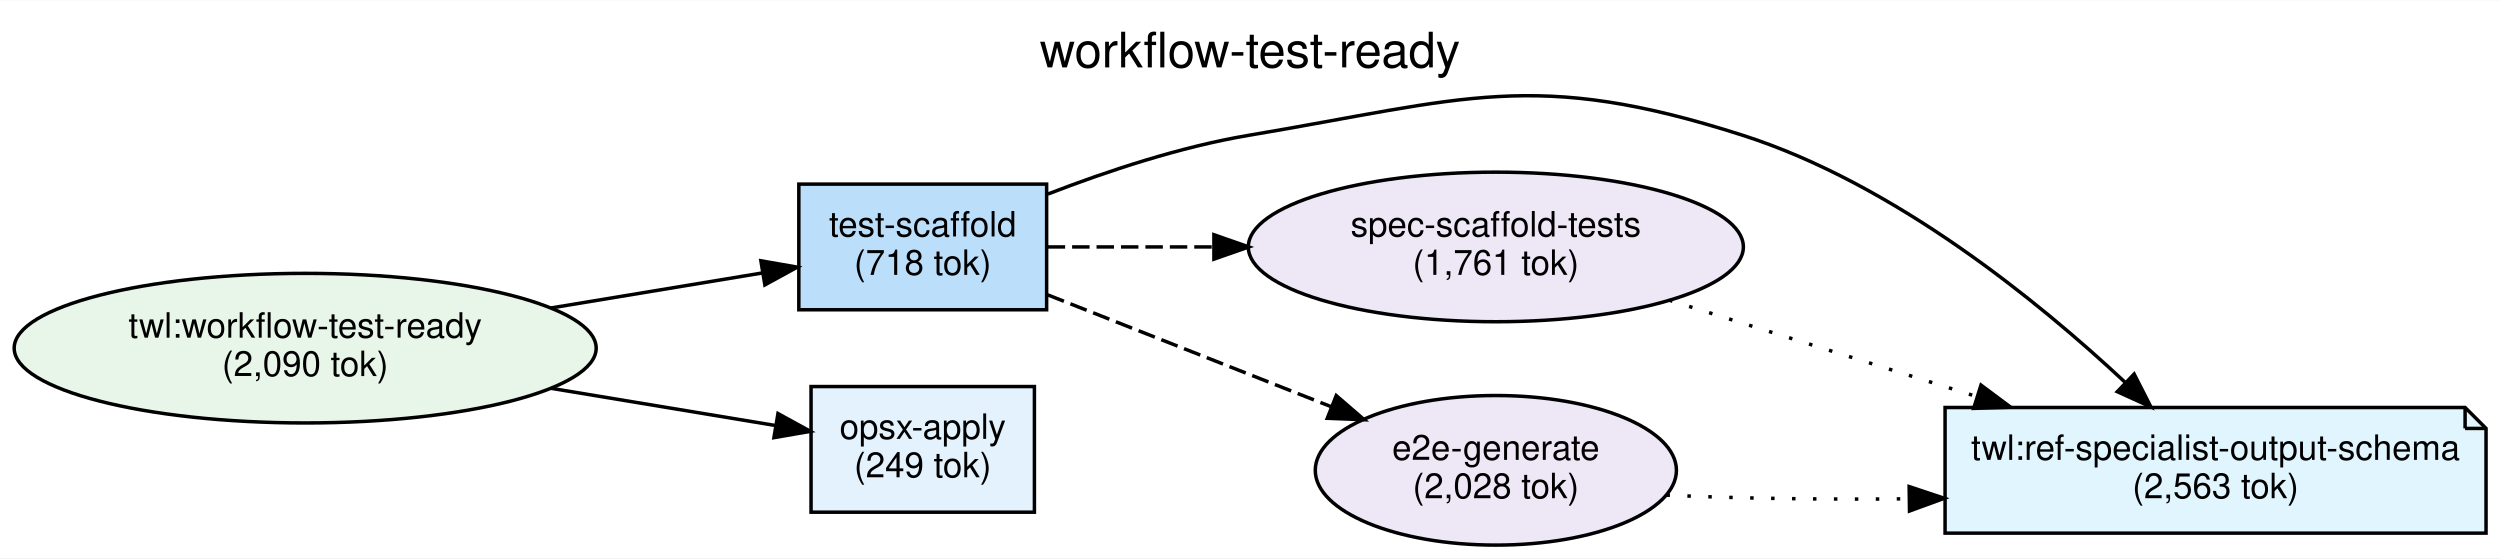
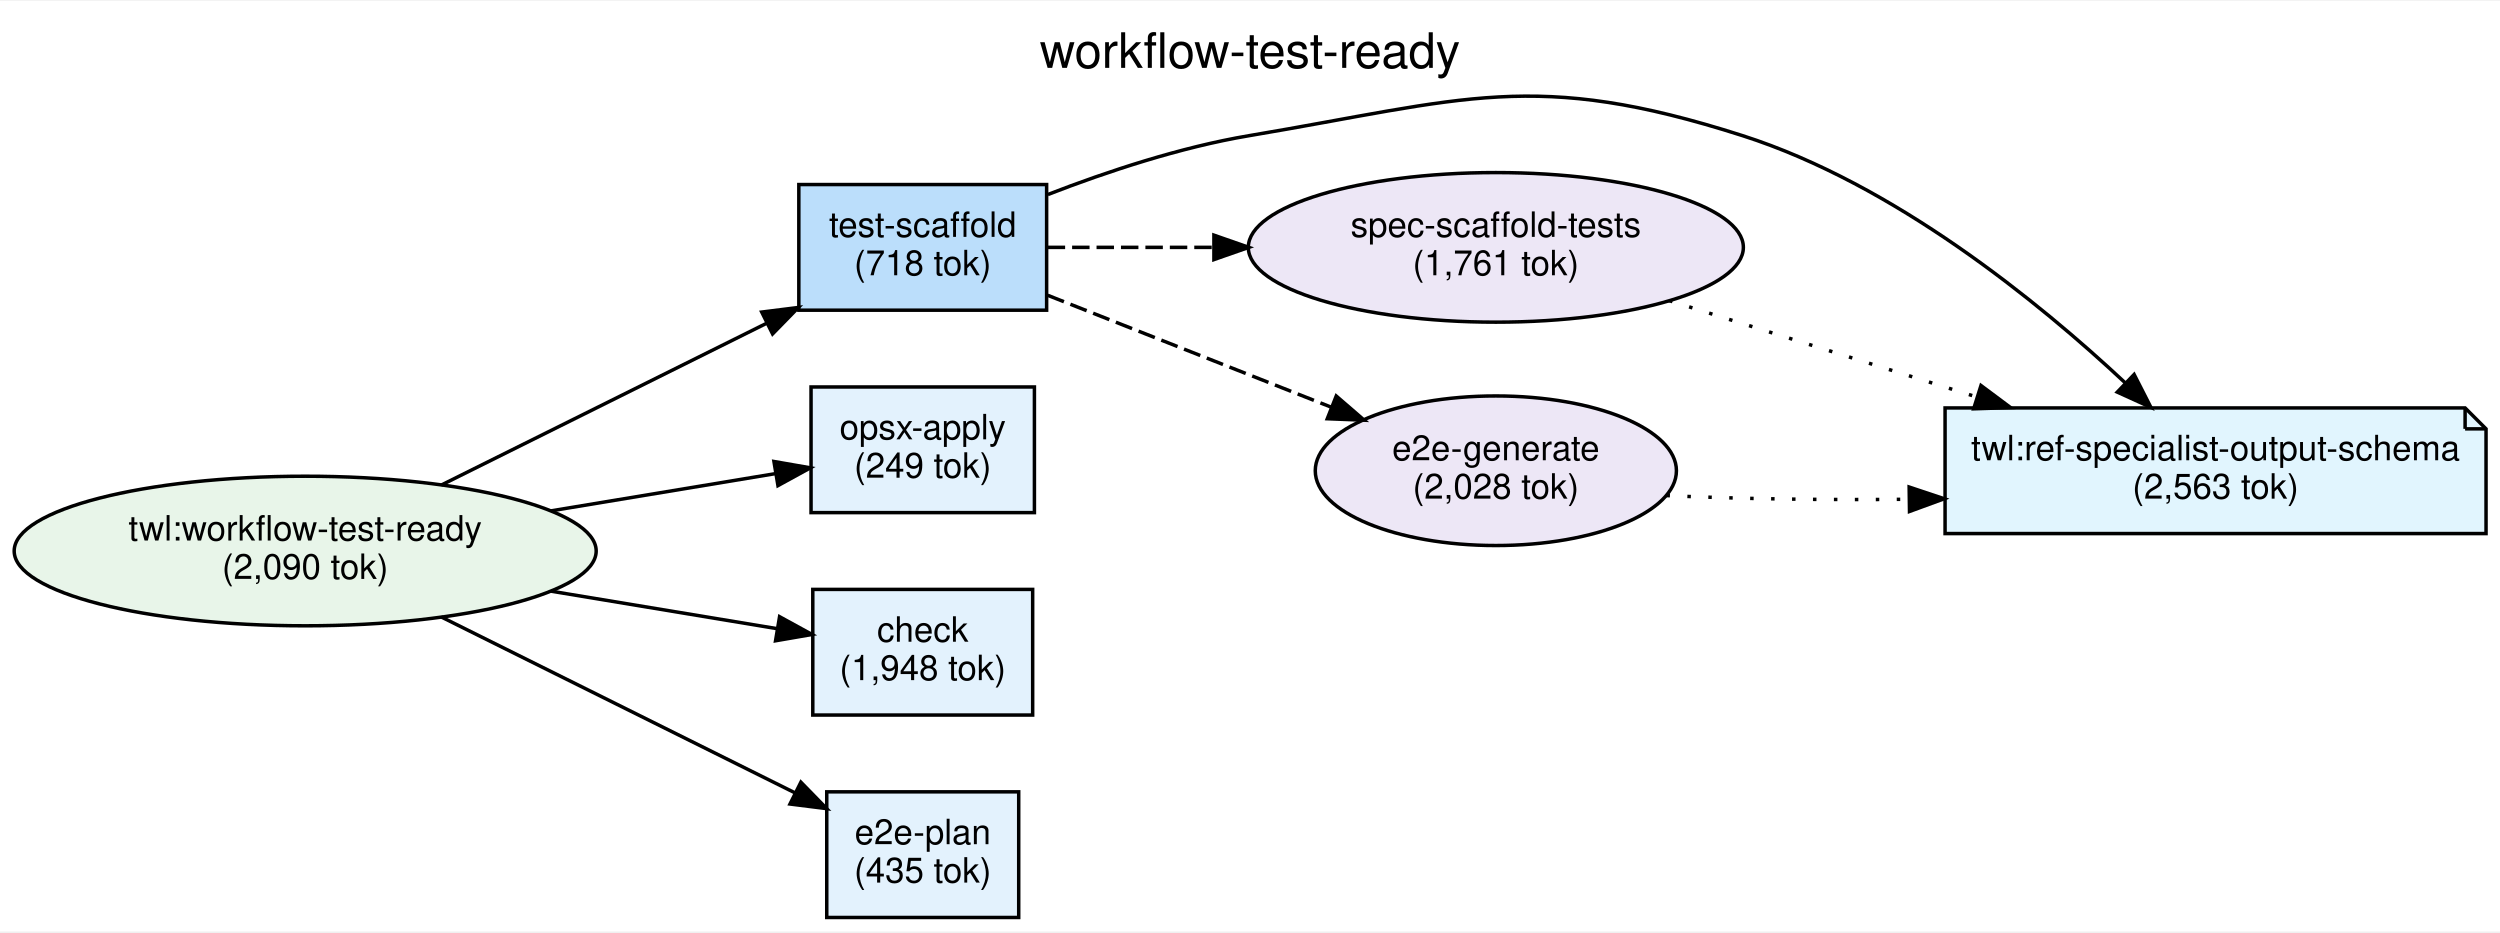
- <svg xmlns="http://www.w3.org/2000/svg" width="716pt" height="160pt" viewBox="0.00 0.00 716.30 159.86">
-   <g id="graph0" class="graph" transform="scale(1 1) rotate(0) translate(4 155.86)">
-     <polygon fill="white" stroke="transparent" points="-4,4 -4,-155.86 712.3,-155.86 712.3,4 -4,4" />
-     <text text-anchor="middle" x="354.15" y="-136.66" font-family="Helvetica,sans-Serif" font-size="14.00">workflow-test-ready</text>
+ <svg xmlns="http://www.w3.org/2000/svg" width="716pt" height="267pt" viewBox="0.00 0.00 716.30 266.64">
+   <g id="graph0" class="graph" transform="scale(1 1) rotate(0) translate(4 262.64)">
+     <polygon fill="white" stroke="transparent" points="-4,4 -4,-262.64 712.3,-262.64 712.3,4 -4,4" />
+     <text text-anchor="middle" x="354.15" y="-243.44" font-family="Helvetica,sans-Serif" font-size="14.00">workflow-test-ready</text>
    <g id="node1" class="node">
-       <ellipse fill="#e8f5e9" stroke="black" cx="83.44" cy="-56.21" rx="83.38" ry="21.43" />
-       <text text-anchor="middle" x="83.44" y="-59.21" font-family="Helvetica,sans-Serif" font-size="10.00">twl:workflow-test-ready</text>
-       <text text-anchor="middle" x="83.44" y="-48.21" font-family="Helvetica,sans-Serif" font-size="10.00">(2,090 tok)</text>
+       <ellipse fill="#e8f5e9" stroke="black" cx="83.44" cy="-105" rx="83.38" ry="21.43" />
+       <text text-anchor="middle" x="83.44" y="-108" font-family="Helvetica,sans-Serif" font-size="10.00">twl:workflow-test-ready</text>
+       <text text-anchor="middle" x="83.44" y="-97" font-family="Helvetica,sans-Serif" font-size="10.00">(2,090 tok)</text>
    </g>
    <g id="node3" class="node">
-       <polygon fill="#e3f2fd" stroke="black" points="292.38,-45.21 228.38,-45.21 228.38,-9.21 292.38,-9.21 292.38,-45.21" />
-       <text text-anchor="middle" x="260.38" y="-30.21" font-family="Helvetica,sans-Serif" font-size="10.00">opsx-apply</text>
-       <text text-anchor="middle" x="260.38" y="-19.21" font-family="Helvetica,sans-Serif" font-size="10.00">(249 tok)</text>
+       <polygon fill="#e3f2fd" stroke="black" points="292.38,-152 228.38,-152 228.38,-116 292.38,-116 292.38,-152" />
+       <text text-anchor="middle" x="260.38" y="-137" font-family="Helvetica,sans-Serif" font-size="10.00">opsx-apply</text>
+       <text text-anchor="middle" x="260.38" y="-126" font-family="Helvetica,sans-Serif" font-size="10.00">(249 tok)</text>
    </g>
    <g id="edge2" class="edge">
-       <path fill="none" stroke="black" d="M153.83,-44.71C175.66,-41.09 199.07,-37.21 218.27,-34.03" />
-       <polygon fill="black" stroke="black" points="218.9,-37.47 228.19,-32.38 217.75,-30.57 218.9,-37.47" />
+       <path fill="none" stroke="black" d="M153.83,-116.5C175.66,-120.12 199.07,-124 218.27,-127.19" />
+       <polygon fill="black" stroke="black" points="217.75,-130.65 228.19,-128.83 218.9,-123.74 217.75,-130.65" />
    </g>
    <g id="node4" class="node">
-       <polygon fill="#bbdefb" stroke="black" points="295.88,-103.21 224.88,-103.21 224.88,-67.21 295.88,-67.21 295.88,-103.21" />
-       <text text-anchor="middle" x="260.38" y="-88.21" font-family="Helvetica,sans-Serif" font-size="10.00">test-scaffold</text>
-       <text text-anchor="middle" x="260.38" y="-77.21" font-family="Helvetica,sans-Serif" font-size="10.00">(718 tok)</text>
+       <polygon fill="#e3f2fd" stroke="black" points="291.88,-94 228.88,-94 228.88,-58 291.88,-58 291.88,-94" />
+       <text text-anchor="middle" x="260.38" y="-79" font-family="Helvetica,sans-Serif" font-size="10.00">check</text>
+       <text text-anchor="middle" x="260.38" y="-68" font-family="Helvetica,sans-Serif" font-size="10.00">(1,948 tok)</text>
+     </g>
+     <g id="edge3" class="edge">
+       <path fill="none" stroke="black" d="M153.83,-93.5C175.82,-89.85 199.41,-85.94 218.7,-82.74" />
+       <polygon fill="black" stroke="black" points="219.36,-86.18 228.65,-81.09 218.21,-79.28 219.36,-86.18" />
+     </g>
+     <g id="node5" class="node">
+       <polygon fill="#e3f2fd" stroke="black" points="287.88,-36 232.88,-36 232.88,0 287.88,0 287.88,-36" />
+       <text text-anchor="middle" x="260.38" y="-21" font-family="Helvetica,sans-Serif" font-size="10.00">e2e-plan</text>
+       <text text-anchor="middle" x="260.38" y="-10" font-family="Helvetica,sans-Serif" font-size="10.00">(435 tok)</text>
+     </g>
+     <g id="edge4" class="edge">
+       <path fill="none" stroke="black" d="M122.4,-86.12C152.5,-71.15 194.27,-50.38 223.75,-35.72" />
+       <polygon fill="black" stroke="black" points="225.47,-38.77 232.86,-31.19 222.35,-32.51 225.47,-38.77" />
+     </g>
+     <g id="node6" class="node">
+       <polygon fill="#bbdefb" stroke="black" points="295.88,-210 224.88,-210 224.88,-174 295.88,-174 295.88,-210" />
+       <text text-anchor="middle" x="260.38" y="-195" font-family="Helvetica,sans-Serif" font-size="10.00">test-scaffold</text>
+       <text text-anchor="middle" x="260.38" y="-184" font-family="Helvetica,sans-Serif" font-size="10.00">(718 tok)</text>
    </g>
    <g id="edge1" class="edge">
-       <path fill="none" stroke="black" d="M153.83,-67.72C174.27,-71.11 196.1,-74.72 214.56,-77.78" />
-       <polygon fill="black" stroke="black" points="214.01,-81.24 224.44,-79.42 215.15,-74.33 214.01,-81.24" />
+       <path fill="none" stroke="black" d="M122.4,-123.88C149.87,-137.54 187.07,-156.04 215.76,-170.31" />
+       <polygon fill="black" stroke="black" points="214.25,-173.46 224.76,-174.78 217.36,-167.2 214.25,-173.46" />
    </g>
    <g id="node2" class="node">
-       <polygon fill="#e1f5fe" stroke="black" points="702.3,-39.21 553.3,-39.21 553.3,-3.21 708.3,-3.21 708.3,-33.21 702.3,-39.21" />
-       <polyline fill="none" stroke="black" points="702.3,-39.21 702.3,-33.21 " />
-       <polyline fill="none" stroke="black" points="708.3,-33.21 702.3,-33.21 " />
-       <text text-anchor="middle" x="630.8" y="-24.21" font-family="Helvetica,sans-Serif" font-size="10.00">twl:ref-specialist-output-schema</text>
-       <text text-anchor="middle" x="630.8" y="-13.21" font-family="Helvetica,sans-Serif" font-size="10.00">(2,563 tok)</text>
+       <polygon fill="#e1f5fe" stroke="black" points="702.3,-146 553.3,-146 553.3,-110 708.3,-110 708.3,-140 702.3,-146" />
+       <polyline fill="none" stroke="black" points="702.3,-146 702.3,-140 " />
+       <polyline fill="none" stroke="black" points="708.3,-140 702.3,-140 " />
+       <text text-anchor="middle" x="630.8" y="-131" font-family="Helvetica,sans-Serif" font-size="10.00">twl:ref-specialist-output-schema</text>
+       <text text-anchor="middle" x="630.8" y="-120" font-family="Helvetica,sans-Serif" font-size="10.00">(2,563 tok)</text>
+     </g>
+     <g id="edge7" class="edge">
+       <path fill="none" stroke="black" d="M296.23,-207.14C313.26,-213.74 334.27,-220.7 353.88,-224 415.86,-234.42 435.44,-243.17 495.3,-224 538.63,-210.12 579.89,-176.6 605.02,-153.09" />
+       <polygon fill="black" stroke="black" points="607.47,-155.59 612.28,-146.15 602.64,-150.53 607.47,-155.59" />
+     </g>
+     <g id="node7" class="node">
+       <ellipse fill="#ede7f6" stroke="black" cx="424.59" cy="-192" rx="70.92" ry="21.43" />
+       <text text-anchor="middle" x="424.59" y="-195" font-family="Helvetica,sans-Serif" font-size="10.00">spec-scaffold-tests</text>
+       <text text-anchor="middle" x="424.59" y="-184" font-family="Helvetica,sans-Serif" font-size="10.00">(1,761 tok)</text>
    </g>
    <g id="edge5" class="edge">
-       <path fill="none" stroke="black" d="M296.23,-100.36C313.26,-106.95 334.27,-113.92 353.88,-117.21 415.86,-127.63 435.44,-136.38 495.3,-117.21 538.63,-103.34 579.89,-69.81 605.02,-46.3" />
-       <polygon fill="black" stroke="black" points="607.47,-48.8 612.28,-39.36 602.64,-43.74 607.47,-48.8" />
+       <path fill="none" stroke="black" stroke-dasharray="5,2" d="M296.18,-192C310.13,-192 326.83,-192 343.48,-192" />
+       <polygon fill="black" stroke="black" points="343.81,-195.5 353.81,-192 343.81,-188.5 343.81,-195.5" />
    </g>
-     <g id="node5" class="node">
-       <ellipse fill="#ede7f6" stroke="black" cx="424.59" cy="-85.21" rx="70.92" ry="21.43" />
-       <text text-anchor="middle" x="424.59" y="-88.21" font-family="Helvetica,sans-Serif" font-size="10.00">spec-scaffold-tests</text>
-       <text text-anchor="middle" x="424.59" y="-77.21" font-family="Helvetica,sans-Serif" font-size="10.00">(1,761 tok)</text>
-     </g>
-     <g id="edge3" class="edge">
-       <path fill="none" stroke="black" stroke-dasharray="5,2" d="M296.18,-85.21C310.13,-85.21 326.83,-85.21 343.48,-85.21" />
-       <polygon fill="black" stroke="black" points="343.81,-88.71 353.81,-85.21 343.81,-81.71 343.81,-88.71" />
-     </g>
-     <g id="node6" class="node">
-       <ellipse fill="#ede7f6" stroke="black" cx="424.59" cy="-21.21" rx="51.74" ry="21.43" />
-       <text text-anchor="middle" x="424.59" y="-24.21" font-family="Helvetica,sans-Serif" font-size="10.00">e2e-generate</text>
-       <text text-anchor="middle" x="424.59" y="-13.21" font-family="Helvetica,sans-Serif" font-size="10.00">(2,028 tok)</text>
-     </g>
-     <g id="edge4" class="edge">
-       <path fill="none" stroke="black" stroke-dasharray="5,2" d="M296.18,-71.48C319.87,-62.14 351.48,-49.66 377.3,-39.48" />
-       <polygon fill="black" stroke="black" points="378.86,-42.62 386.88,-35.7 376.29,-36.11 378.86,-42.62" />
+     <g id="node8" class="node">
+       <ellipse fill="#ede7f6" stroke="black" cx="424.59" cy="-128" rx="51.74" ry="21.43" />
+       <text text-anchor="middle" x="424.59" y="-131" font-family="Helvetica,sans-Serif" font-size="10.00">e2e-generate</text>
+       <text text-anchor="middle" x="424.59" y="-120" font-family="Helvetica,sans-Serif" font-size="10.00">(2,028 tok)</text>
    </g>
    <g id="edge6" class="edge">
-       <path fill="none" stroke="black" stroke-dasharray="1,5" d="M474.24,-69.96C500.63,-61.69 533.66,-51.34 562.48,-42.31" />
-       <polygon fill="black" stroke="black" points="563.59,-45.63 572.08,-39.3 561.49,-38.95 563.59,-45.63" />
+       <path fill="none" stroke="black" stroke-dasharray="5,2" d="M296.18,-178.27C319.87,-168.92 351.48,-156.45 377.3,-146.26" />
+       <polygon fill="black" stroke="black" points="378.86,-149.41 386.88,-142.48 376.29,-142.9 378.86,-149.41" />
    </g>
-     <g id="edge7" class="edge">
-       <path fill="none" stroke="black" stroke-dasharray="1,5" d="M473.47,-14.1C494.2,-13.14 519.14,-12.79 542.94,-13.05" />
-       <polygon fill="black" stroke="black" points="543.01,-16.55 553.06,-13.19 543.11,-9.55 543.01,-16.55" />
+     <g id="edge8" class="edge">
+       <path fill="none" stroke="black" stroke-dasharray="1,5" d="M474.24,-176.75C500.63,-168.48 533.66,-158.13 562.48,-149.1" />
+       <polygon fill="black" stroke="black" points="563.59,-152.42 572.08,-146.09 561.49,-145.74 563.59,-152.42" />
+     </g>
+     <g id="edge9" class="edge">
+       <path fill="none" stroke="black" stroke-dasharray="1,5" d="M473.47,-120.89C494.2,-119.92 519.14,-119.57 542.94,-119.83" />
+       <polygon fill="black" stroke="black" points="543.01,-123.33 553.06,-119.98 543.11,-116.33 543.01,-123.33" />
    </g>
  </g>
</svg>
